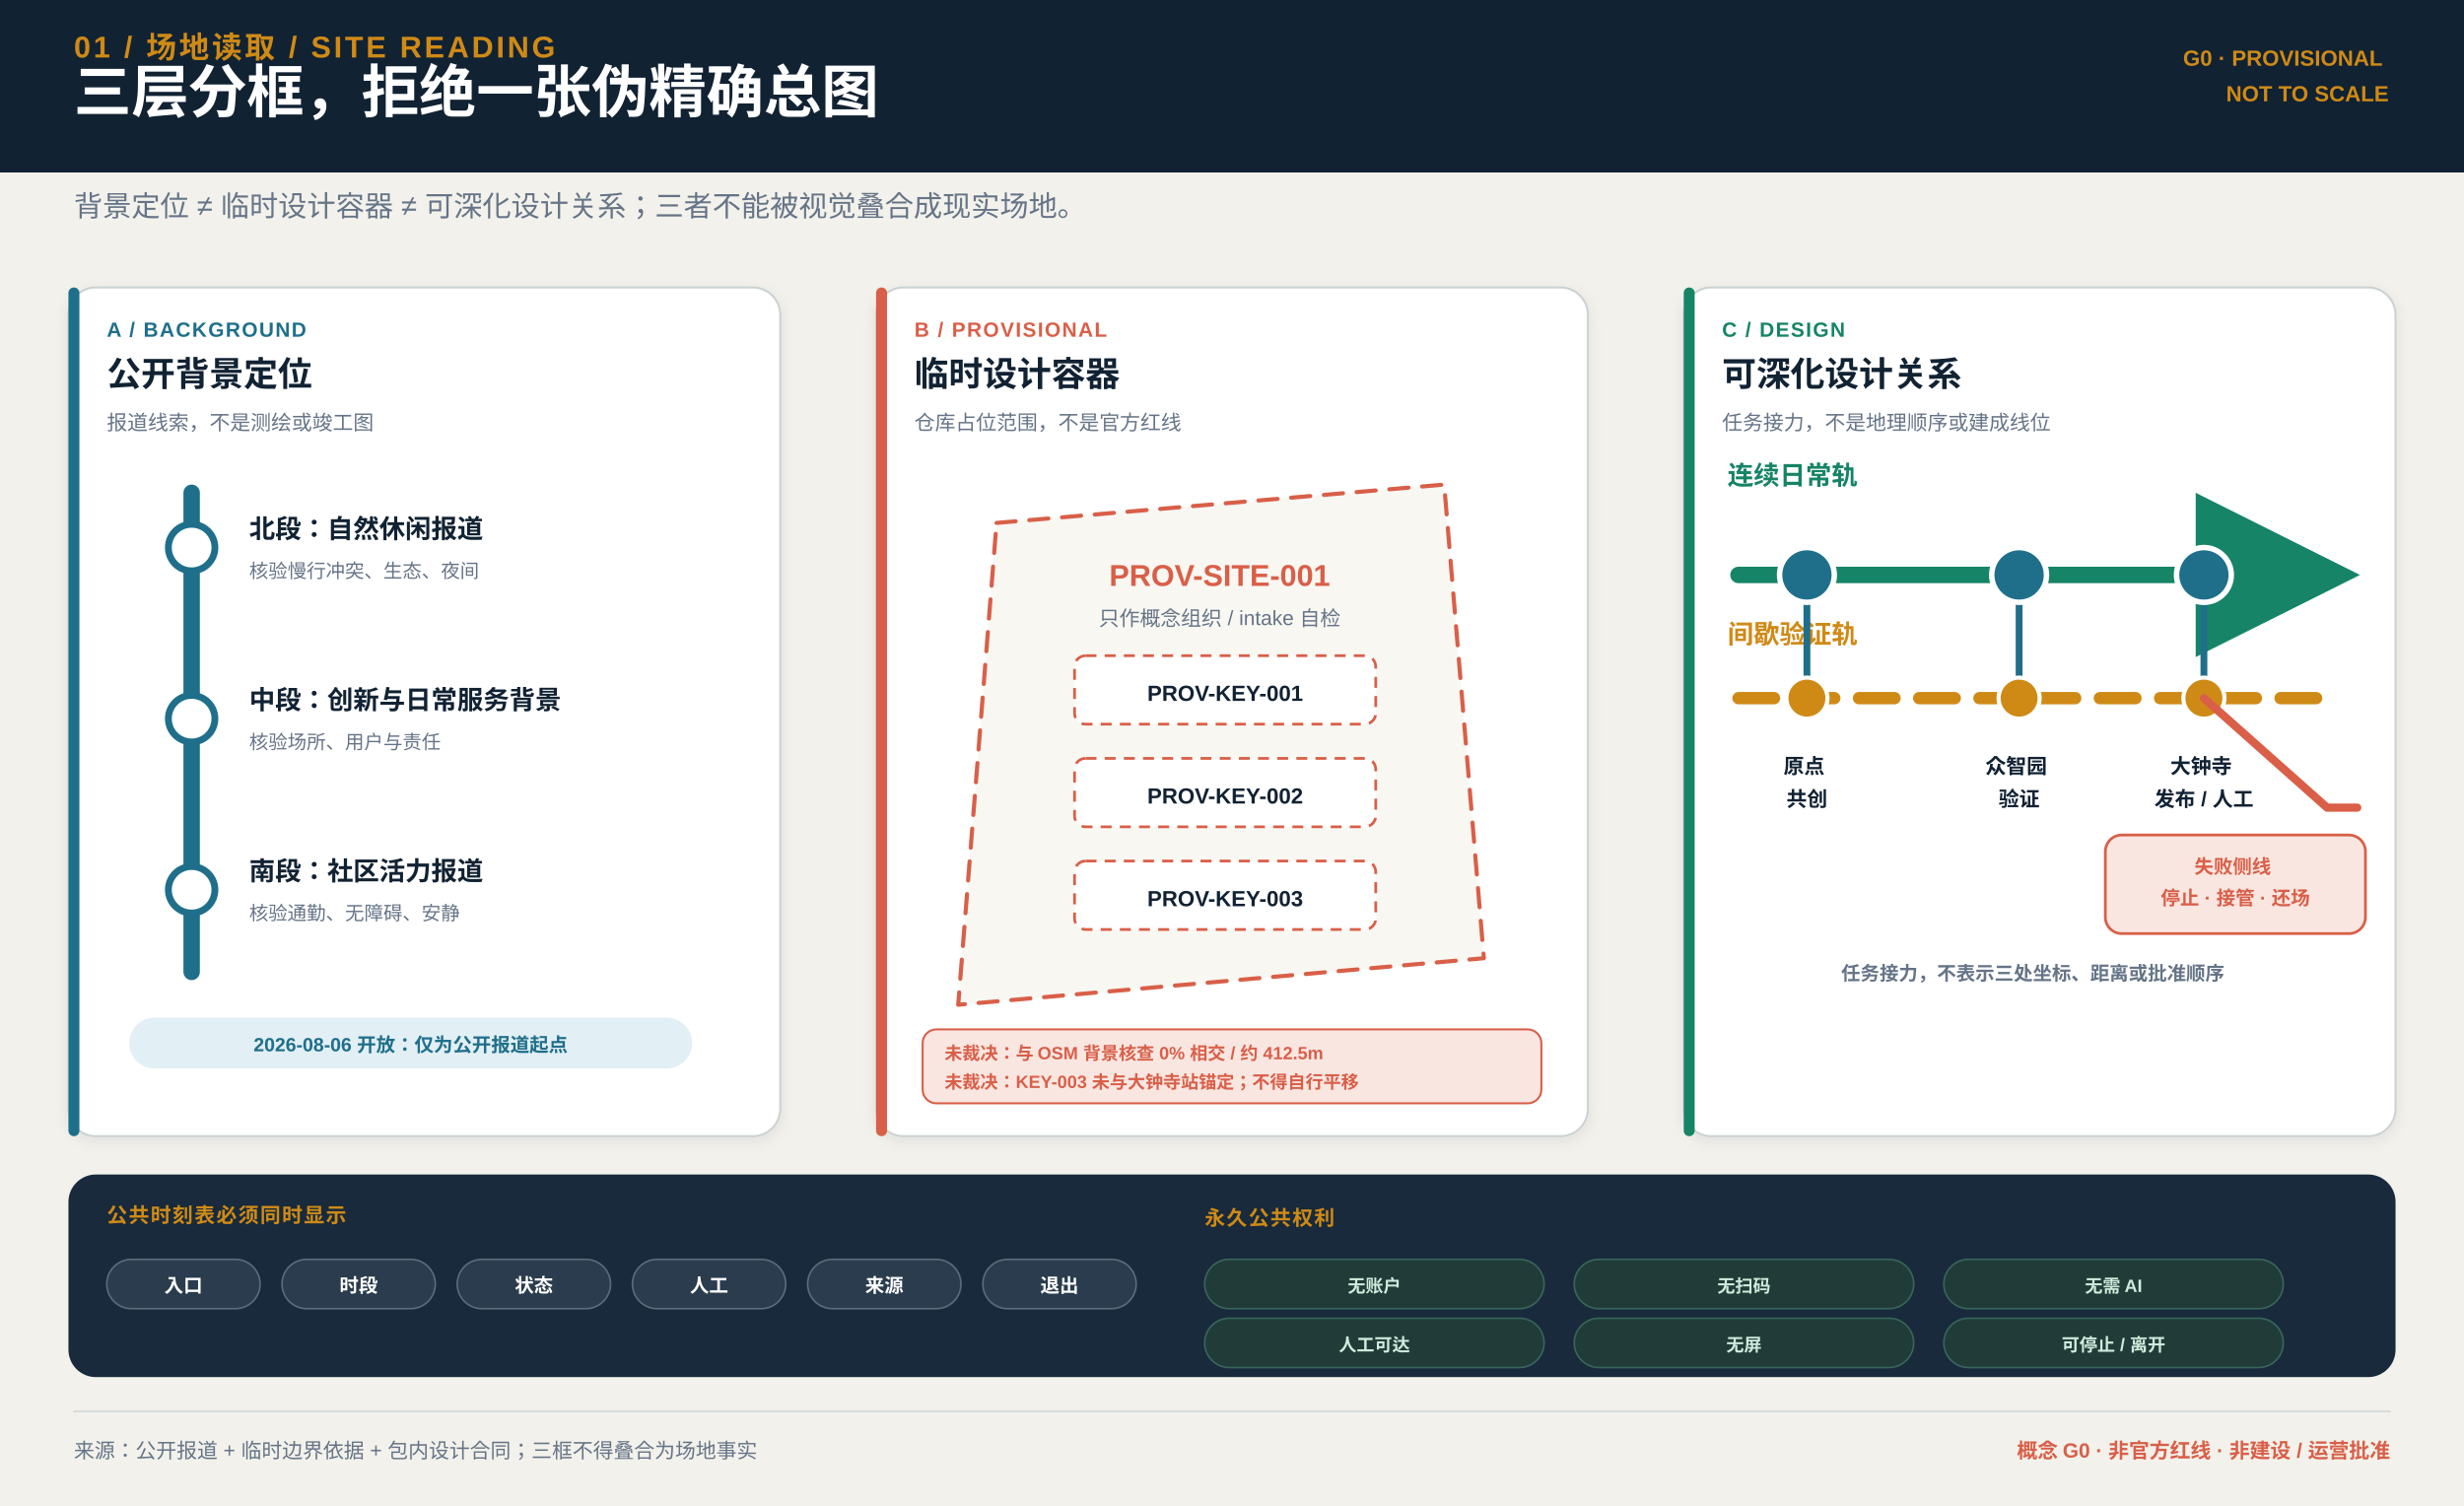
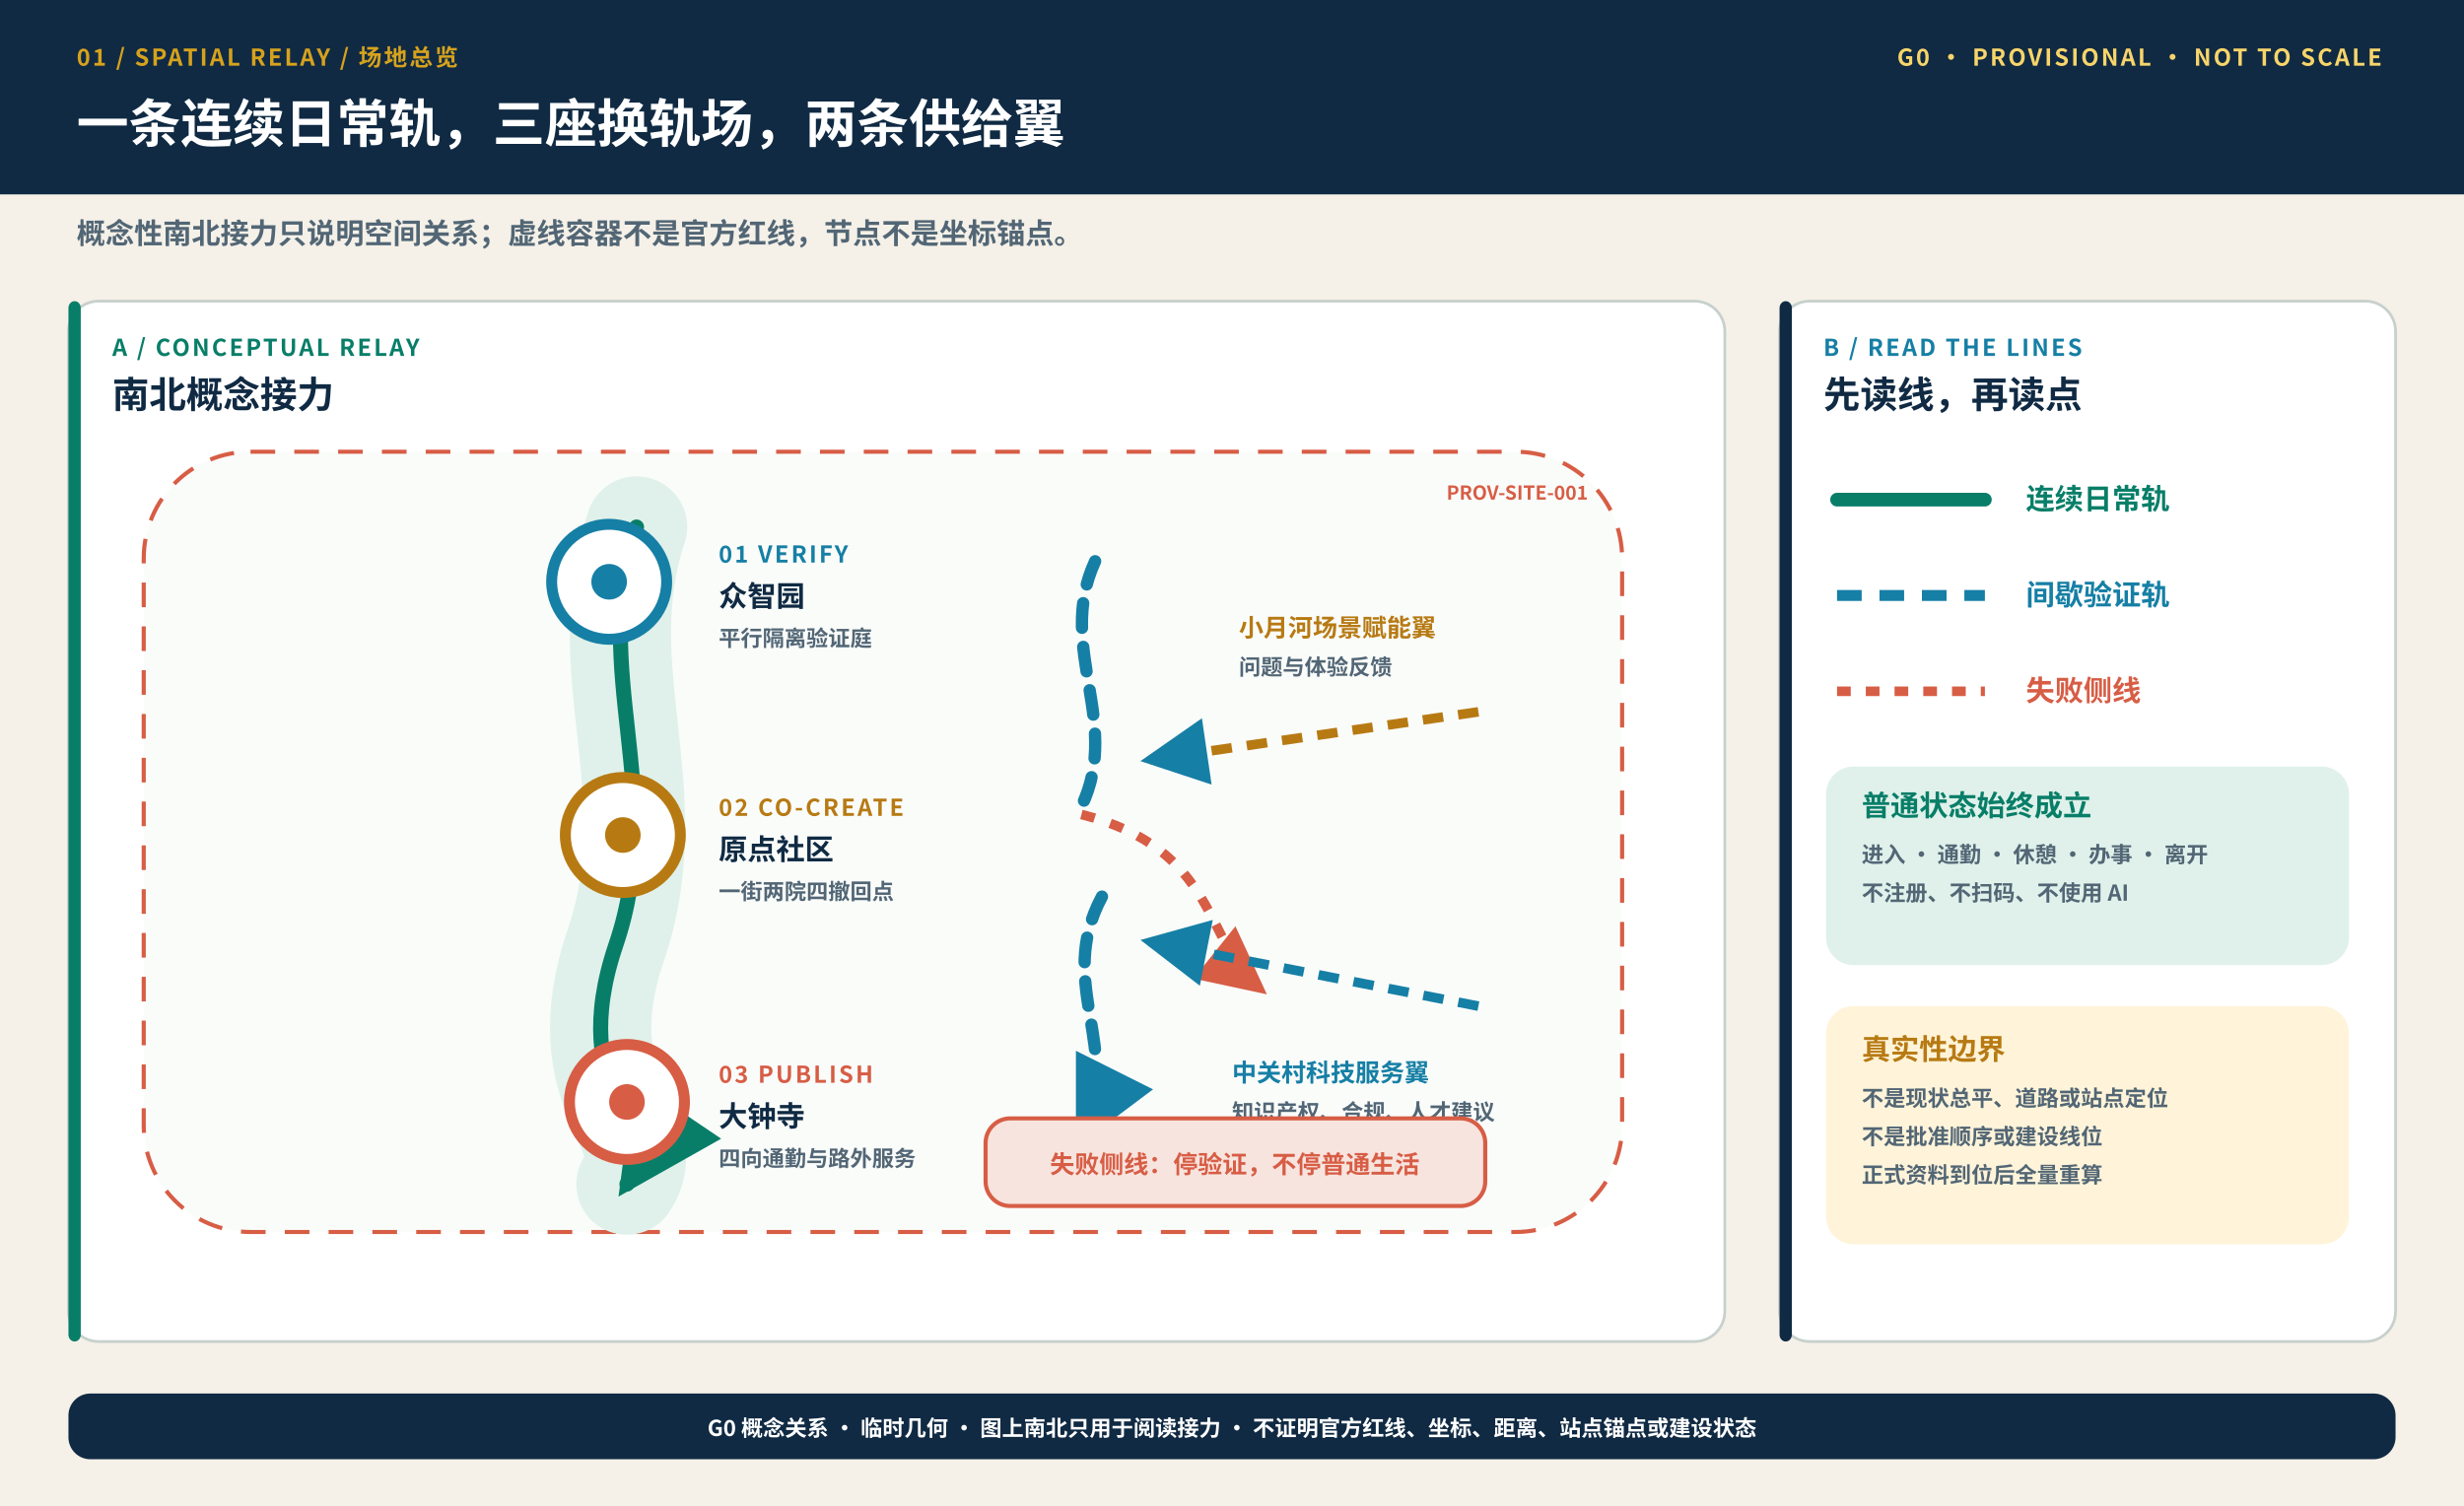
- <svg xmlns="http://www.w3.org/2000/svg" width="1800" height="1100" viewBox="0 0 1800 1100" role="img">
+ <svg xmlns="http://www.w3.org/2000/svg" width="1800" height="1100" viewBox="0 0 1800 1100" role="img" aria-labelledby="title desc">
  <defs>
-     <marker id="arrow-green" markerWidth="10" markerHeight="10" refX="8" refY="5" orient="auto">
-       <path d="M0,0 L10,5 L0,10 Z" fill="#168466" />
+     <style>.sans{font-family:"Microsoft YaHei","Noto Sans CJK SC","Segoe UI",Arial,sans-serif}.kicker{font-size:17px;font-weight:900;letter-spacing:1.6px}.head{font-size:38px;font-weight:900}.sub{font-size:21px;font-weight:650}.label{font-size:27px;font-weight:900}.body{font-size:21px;font-weight:760}.small{font-size:18px;font-weight:720}.micro{font-size:16px;font-weight:650}.tiny{font-size:14px;font-weight:650}.number{font-size:42px;font-weight:950}</style>
+     <marker id="greenArrow" viewBox="0 0 16 16" refX="13" refY="8" markerWidth="8" markerHeight="8" orient="auto">
+       <path d="M1 1 L15 8 L1 15 Z" fill="#087E68" />
    </marker>
-     <marker id="arrow-ink" markerWidth="10" markerHeight="10" refX="8" refY="5" orient="auto">
-       <path d="M0,0 L10,5 L0,10 Z" fill="#112233" />
+     <marker id="blueArrow" viewBox="0 0 16 16" refX="13" refY="8" markerWidth="8" markerHeight="8" orient="auto">
+       <path d="M1 1 L15 8 L1 15 Z" fill="#167FA5" />
    </marker>
-     <pattern id="hatch" width="12" height="12" patternUnits="userSpaceOnUse" patternTransform="rotate(45)">
-       <line x1="0" y1="0" x2="0" y2="12" stroke="#CF8A16" stroke-width="3" opacity=".55" />
-     </pattern>
-     <filter id="shadow" x="-20%" y="-20%" width="140%" height="140%">
-       <feDropShadow dx="0" dy="3" stdDeviation="5" flood-color="#112233" flood-opacity=".08" />
-     </filter>
+     <marker id="coralArrow" viewBox="0 0 16 16" refX="13" refY="8" markerWidth="8" markerHeight="8" orient="auto">
+       <path d="M1 1 L15 8 L1 15 Z" fill="#D75D45" />
+     </marker>
  </defs>
-   <rect width="1800" height="1100" fill="#F2F1EB" />
-   <rect width="1800" height="126" fill="#112233" />
-   <text x="54" y="42" text-anchor="start" fill="#CF8A16" font-family="Noto Sans SC, Microsoft YaHei, Segoe UI, Arial, sans-serif" font-size="22" font-weight="700" font-style="normal" letter-spacing="2" text-rendering="geometricPrecision">
-     <tspan x="54" dy="0">01 / 场地读取 / SITE READING</tspan>
+   <rect width="1800" height="1100" fill="#F5F1E8" />
+   <rect width="1800" height="142" fill="#102A43" />
+   <text x="56" y="48" class="sans kicker" fill="#D6A21D" text-anchor="start">01 / SPATIAL RELAY / 场地总览</text>
+   <text x="56" y="104" class="sans head" fill="#FFFFFF" text-anchor="start">一条连续日常轨，三座换轨场，两条供给翼</text>
+   <text x="1740" y="48" class="sans kicker" fill="#F8D56A" text-anchor="end">G0 · PROVISIONAL · NOT TO SCALE</text>
+   <text x="56" y="178" class="sans sub" fill="#526675" text-anchor="start">概念性南北接力只说明空间关系；虚线容器不是官方红线，节点不是坐标锚点。</text>
+   <rect x="50" y="220" width="1210" height="760" rx="22" fill="#FFFFFF" stroke="#C7D0CC" stroke-width="2" />
+   <rect x="50" y="220" width="9" height="760" rx="5" fill="#087E68" />
+   <text x="82" y="260" class="sans kicker" fill="#087E68" text-anchor="start">A / CONCEPTUAL RELAY</text>
+   <text x="82" y="298" class="sans label" fill="#102A43" text-anchor="start">南北概念接力</text>
+   <rect x="105" y="330" width="1080" height="570" rx="78" fill="#FAFCFA" stroke="#D75D45" stroke-width="3" stroke-dasharray="18 14" />
+   <text x="1160" y="365" class="sans tiny" fill="#D75D45" text-anchor="end">PROV-SITE-001</text>
+   <path d="M465 385 C430 490 488 578 450 690 S485 825 458 865" fill="none" stroke="#DFF1EA" stroke-width="74" stroke-linecap="round" />
+   <path d="M465 385 C430 490 488 578 450 690 S485 825 458 865" fill="none" stroke="#087E68" stroke-width="11" stroke-linecap="round" marker-end="url(#greenArrow)" />
+   <path d="M800 410 C770 475 823 530 787 595 M805 655 C770 720 822 766 790 830" fill="none" stroke="#167FA5" stroke-width="9" stroke-linecap="round" stroke-dasharray="18 14" marker-end="url(#blueArrow)" />
+   <path d="M790 595 C890 620 880 690 920 722" fill="none" stroke="#D75D45" stroke-width="7" stroke-dasharray="10 12" marker-end="url(#coralArrow)" />
+   <circle cx="445" cy="425" r="42" fill="#FFFFFF" stroke="#167FA5" stroke-width="8" />
+   <circle cx="445" cy="425" r="13" fill="#167FA5" />
+   <text x="525" y="411" class="sans kicker" fill="#167FA5" text-anchor="start">01 VERIFY</text>
+   <text x="525" y="443" class="sans body" fill="#102A43" text-anchor="start">众智园</text>
+   <text x="525" y="472" class="sans micro" fill="#526675" text-anchor="start">平行隔离验证庭</text>
+   <circle cx="455" cy="610" r="42" fill="#FFFFFF" stroke="#B77A13" stroke-width="8" />
+   <circle cx="455" cy="610" r="13" fill="#B77A13" />
+   <text x="525" y="596" class="sans kicker" fill="#B77A13" text-anchor="start">02 CO-CREATE</text>
+   <text x="525" y="628" class="sans body" fill="#102A43" text-anchor="start">原点社区</text>
+   <text x="525" y="657" class="sans micro" fill="#526675" text-anchor="start">一街两院四撤回点</text>
+   <circle cx="458" cy="805" r="42" fill="#FFFFFF" stroke="#D75D45" stroke-width="8" />
+   <circle cx="458" cy="805" r="13" fill="#D75D45" />
+   <text x="525" y="791" class="sans kicker" fill="#D75D45" text-anchor="start">03 PUBLISH</text>
+   <text x="525" y="823" class="sans body" fill="#102A43" text-anchor="start">大钟寺</text>
+   <text x="525" y="852" class="sans micro" fill="#526675" text-anchor="start">四向通勤与路外服务</text>
+   <path d="M1080 520 L840 555" stroke="#B77A13" stroke-width="7" stroke-dasharray="15 11" marker-end="url(#blueArrow)" />
+   <text x="905" y="465" class="sans small" fill="#B77A13" text-anchor="start">小月河场景赋能翼</text>
+   <text x="905" y="493" class="sans micro" fill="#526675" text-anchor="start">问题与体验反馈</text>
+   <path d="M1080 735 L840 688" stroke="#167FA5" stroke-width="7" stroke-dasharray="15 11" marker-end="url(#blueArrow)" />
+   <text x="900" y="790" class="sans small" fill="#167FA5" text-anchor="start">中关村科技服务翼</text>
+   <text x="900" y="818" class="sans micro" fill="#526675" text-anchor="start">知识产权、合规、人才建议</text>
+   <rect x="720" y="817" width="365" height="64" rx="18" fill="#F8E4DE" stroke="#D75D45" stroke-width="3" />
+   <text x="902" y="857" class="sans small" fill="#D75D45" text-anchor="middle">失败侧线：停验证，不停普通生活</text>
+   <rect x="1300" y="220" width="450" height="760" rx="22" fill="#FFFFFF" stroke="#C7D0CC" stroke-width="2" />
+   <rect x="1300" y="220" width="9" height="760" rx="5" fill="#102A43" />
+   <text x="1332" y="260" class="sans kicker" fill="#167FA5" text-anchor="start">B / READ THE LINES</text>
+   <text x="1332" y="298" class="sans label" fill="#102A43" text-anchor="start">先读线，再读点</text>
+   <line x1="1342" y1="365" x2="1450" y2="365" stroke="#087E68" stroke-width="10" stroke-linecap="round" />
+   <text x="1480" y="372" class="sans body" fill="#087E68" text-anchor="start">连续日常轨</text>
+   <line x1="1342" y1="435" x2="1450" y2="435" stroke="#167FA5" stroke-width="8" stroke-dasharray="18 13" />
+   <text x="1480" y="442" class="sans body" fill="#167FA5" text-anchor="start">间歇验证轨</text>
+   <line x1="1342" y1="505" x2="1450" y2="505" stroke="#D75D45" stroke-width="7" stroke-dasharray="10 11" />
+   <text x="1480" y="512" class="sans body" fill="#D75D45" text-anchor="start">失败侧线</text>
+   <rect x="1334" y="560" width="382" height="145" rx="20" fill="#DFF1EA" />
+   <text x="1360" y="596" class="sans body" fill="#087E68" text-anchor="start">普通状态始终成立</text>
+   <text x="1360" y="630" class="sans micro" fill="#526675" text-anchor="start">
+     <tspan x="1360" dy="0">进入 · 通勤 · 休憩 · 办事 · 离开</tspan>
+     <tspan x="1360" dy="28">不注册、不扫码、不使用 AI</tspan>
  </text>
-   <text x="54" y="82" text-anchor="start" fill="#FFFFFF" font-family="Noto Sans SC, Microsoft YaHei, Segoe UI, Arial, sans-serif" font-size="42" font-weight="700" font-style="normal" letter-spacing="0" text-rendering="geometricPrecision">
-     <tspan x="54" dy="0">三层分框，拒绝一张伪精确总图</tspan>
+   <rect x="1334" y="735" width="382" height="174" rx="20" fill="#FFF4D9" />
+   <text x="1360" y="774" class="sans body" fill="#B77A13" text-anchor="start">真实性边界</text>
+   <text x="1360" y="808" class="sans micro" fill="#526675" text-anchor="start">
+     <tspan x="1360" dy="0">不是现状总平、道路或站点定位</tspan>
+     <tspan x="1360" dy="28">不是批准顺序或建设线位</tspan>
+     <tspan x="1360" dy="28">正式资料到位后全量重算</tspan>
  </text>
-   <text x="1745" y="48" text-anchor="end" fill="#CF8A16" font-family="Noto Sans SC, Microsoft YaHei, Segoe UI, Arial, sans-serif" font-size="16" font-weight="700" font-style="normal" letter-spacing="0" text-rendering="geometricPrecision">
-     <tspan x="1745" dy="0">G0 · PROVISIONAL</tspan>
-     <tspan x="1745" dy="26">NOT TO SCALE</tspan>
-   </text>
-   <text x="54" y="158" text-anchor="start" fill="#657487" font-family="Noto Sans SC, Microsoft YaHei, Segoe UI, Arial, sans-serif" font-size="21" font-weight="400" font-style="normal" letter-spacing="0" text-rendering="geometricPrecision">
-     <tspan x="54" dy="0">背景定位 ≠ 临时设计容器 ≠ 可深化设计关系；三者不能被视觉叠合成现实场地。</tspan>
-   </text>
-   <rect x="50" y="210" width="520" height="620" rx="20" fill="#FFFFFF" stroke="#CBD2D3" stroke-width="1.5" filter="url(#shadow)" />
-   <rect x="50" y="210" width="8" height="620" rx="4" fill="#1F6F8B" stroke="#1F6F8B" stroke-width="0" />
-   <text x="78" y="246" text-anchor="start" fill="#1F6F8B" font-family="Noto Sans SC, Microsoft YaHei, Segoe UI, Arial, sans-serif" font-size="15" font-weight="700" font-style="normal" letter-spacing="1" text-rendering="geometricPrecision">
-     <tspan x="78" dy="0">A / BACKGROUND</tspan>
-   </text>
-   <text x="78" y="282" text-anchor="start" fill="#112233" font-family="Noto Sans SC, Microsoft YaHei, Segoe UI, Arial, sans-serif" font-size="25" font-weight="700" font-style="normal" letter-spacing="0" text-rendering="geometricPrecision">
-     <tspan x="78" dy="0">公开背景定位</tspan>
-   </text>
-   <text x="78" y="314" text-anchor="start" fill="#657487" font-family="Noto Sans SC, Microsoft YaHei, Segoe UI, Arial, sans-serif" font-size="15" font-weight="400" font-style="normal" letter-spacing="0" text-rendering="geometricPrecision">
-     <tspan x="78" dy="0">报道线索，不是测绘或竣工图</tspan>
-   </text>
-   <rect x="640" y="210" width="520" height="620" rx="20" fill="#FFFFFF" stroke="#CBD2D3" stroke-width="1.5" filter="url(#shadow)" />
-   <rect x="640" y="210" width="8" height="620" rx="4" fill="#D95F48" stroke="#D95F48" stroke-width="0" />
-   <text x="668" y="246" text-anchor="start" fill="#D95F48" font-family="Noto Sans SC, Microsoft YaHei, Segoe UI, Arial, sans-serif" font-size="15" font-weight="700" font-style="normal" letter-spacing="1" text-rendering="geometricPrecision">
-     <tspan x="668" dy="0">B / PROVISIONAL</tspan>
-   </text>
-   <text x="668" y="282" text-anchor="start" fill="#112233" font-family="Noto Sans SC, Microsoft YaHei, Segoe UI, Arial, sans-serif" font-size="25" font-weight="700" font-style="normal" letter-spacing="0" text-rendering="geometricPrecision">
-     <tspan x="668" dy="0">临时设计容器</tspan>
-   </text>
-   <text x="668" y="314" text-anchor="start" fill="#657487" font-family="Noto Sans SC, Microsoft YaHei, Segoe UI, Arial, sans-serif" font-size="15" font-weight="400" font-style="normal" letter-spacing="0" text-rendering="geometricPrecision">
-     <tspan x="668" dy="0">仓库占位范围，不是官方红线</tspan>
-   </text>
-   <rect x="1230" y="210" width="520" height="620" rx="20" fill="#FFFFFF" stroke="#CBD2D3" stroke-width="1.5" filter="url(#shadow)" />
-   <rect x="1230" y="210" width="8" height="620" rx="4" fill="#168466" stroke="#168466" stroke-width="0" />
-   <text x="1258" y="246" text-anchor="start" fill="#168466" font-family="Noto Sans SC, Microsoft YaHei, Segoe UI, Arial, sans-serif" font-size="15" font-weight="700" font-style="normal" letter-spacing="1" text-rendering="geometricPrecision">
-     <tspan x="1258" dy="0">C / DESIGN</tspan>
-   </text>
-   <text x="1258" y="282" text-anchor="start" fill="#112233" font-family="Noto Sans SC, Microsoft YaHei, Segoe UI, Arial, sans-serif" font-size="25" font-weight="700" font-style="normal" letter-spacing="0" text-rendering="geometricPrecision">
-     <tspan x="1258" dy="0">可深化设计关系</tspan>
-   </text>
-   <text x="1258" y="314" text-anchor="start" fill="#657487" font-family="Noto Sans SC, Microsoft YaHei, Segoe UI, Arial, sans-serif" font-size="15" font-weight="400" font-style="normal" letter-spacing="0" text-rendering="geometricPrecision">
-     <tspan x="1258" dy="0">任务接力，不是地理顺序或建成线位</tspan>
-   </text>
-   <line x1="140" y1="360" x2="140" y2="710" stroke="#1F6F8B" stroke-width="12" stroke-linecap="round" opacity="1.0" />
-   <circle cx="140" cy="400" r="17" fill="#FFFFFF" stroke="#1F6F8B" stroke-width="5" />
-   <text x="182" y="393" text-anchor="start" fill="#112233" font-family="Noto Sans SC, Microsoft YaHei, Segoe UI, Arial, sans-serif" font-size="19" font-weight="700" font-style="normal" letter-spacing="0" text-rendering="geometricPrecision">
-     <tspan x="182" dy="0">北段：自然休闲报道</tspan>
-   </text>
-   <text x="182" y="422" text-anchor="start" fill="#657487" font-family="Noto Sans SC, Microsoft YaHei, Segoe UI, Arial, sans-serif" font-size="14" font-weight="400" font-style="normal" letter-spacing="0" text-rendering="geometricPrecision">
-     <tspan x="182" dy="0">核验慢行冲突、生态、夜间</tspan>
-   </text>
-   <circle cx="140" cy="525" r="17" fill="#FFFFFF" stroke="#1F6F8B" stroke-width="5" />
-   <text x="182" y="518" text-anchor="start" fill="#112233" font-family="Noto Sans SC, Microsoft YaHei, Segoe UI, Arial, sans-serif" font-size="19" font-weight="700" font-style="normal" letter-spacing="0" text-rendering="geometricPrecision">
-     <tspan x="182" dy="0">中段：创新与日常服务背景</tspan>
-   </text>
-   <text x="182" y="547" text-anchor="start" fill="#657487" font-family="Noto Sans SC, Microsoft YaHei, Segoe UI, Arial, sans-serif" font-size="14" font-weight="400" font-style="normal" letter-spacing="0" text-rendering="geometricPrecision">
-     <tspan x="182" dy="0">核验场所、用户与责任</tspan>
-   </text>
-   <circle cx="140" cy="650" r="17" fill="#FFFFFF" stroke="#1F6F8B" stroke-width="5" />
-   <text x="182" y="643" text-anchor="start" fill="#112233" font-family="Noto Sans SC, Microsoft YaHei, Segoe UI, Arial, sans-serif" font-size="19" font-weight="700" font-style="normal" letter-spacing="0" text-rendering="geometricPrecision">
-     <tspan x="182" dy="0">南段：社区活力报道</tspan>
-   </text>
-   <text x="182" y="672" text-anchor="start" fill="#657487" font-family="Noto Sans SC, Microsoft YaHei, Segoe UI, Arial, sans-serif" font-size="14" font-weight="400" font-style="normal" letter-spacing="0" text-rendering="geometricPrecision">
-     <tspan x="182" dy="0">核验通勤、无障碍、安静</tspan>
-   </text>
-   <rect x="95" y="744" width="410" height="36" rx="18" fill="#E2EFF4" stroke="#E2EFF4" stroke-width="1.2" />
-   <text x="300.0" y="768" text-anchor="middle" fill="#1F6F8B" font-family="Noto Sans SC, Microsoft YaHei, Segoe UI, Arial, sans-serif" font-size="14" font-weight="700" font-style="normal" letter-spacing="0" text-rendering="geometricPrecision">
-     <tspan x="300.0" dy="0">2026-08-06 开放：仅为公开报道起点</tspan>
-   </text>
-   <path d="M728 382 L1055 354 L1084 700 L700 734 Z" fill="#F8F7F2" stroke="#D95F48" stroke-width="3" stroke-linecap="round" stroke-linejoin="round" opacity="1.0" stroke-dasharray="14 10" />
-   <text x="891" y="428" text-anchor="middle" fill="#D95F48" font-family="Noto Sans SC, Microsoft YaHei, Segoe UI, Arial, sans-serif" font-size="22" font-weight="700" font-style="normal" letter-spacing="0" text-rendering="geometricPrecision">
-     <tspan x="891" dy="0">PROV-SITE-001</tspan>
-   </text>
-   <text x="891" y="457" text-anchor="middle" fill="#657487" font-family="Noto Sans SC, Microsoft YaHei, Segoe UI, Arial, sans-serif" font-size="15" font-weight="500" font-style="normal" letter-spacing="0" text-rendering="geometricPrecision">
-     <tspan x="891" dy="0">只作概念组织 / intake 自检</tspan>
-   </text>
-   <rect x="785" y="479" width="220" height="50" rx="8" fill="#FFFFFF" stroke="#D95F48" stroke-width="2" stroke-dasharray="8 6" />
-   <text x="895" y="512" text-anchor="middle" fill="#112233" font-family="Noto Sans SC, Microsoft YaHei, Segoe UI, Arial, sans-serif" font-size="16" font-weight="700" font-style="normal" letter-spacing="0" text-rendering="geometricPrecision">
-     <tspan x="895" dy="0">PROV-KEY-001</tspan>
-   </text>
-   <rect x="785" y="554" width="220" height="50" rx="8" fill="#FFFFFF" stroke="#D95F48" stroke-width="2" stroke-dasharray="8 6" />
-   <text x="895" y="587" text-anchor="middle" fill="#112233" font-family="Noto Sans SC, Microsoft YaHei, Segoe UI, Arial, sans-serif" font-size="16" font-weight="700" font-style="normal" letter-spacing="0" text-rendering="geometricPrecision">
-     <tspan x="895" dy="0">PROV-KEY-002</tspan>
-   </text>
-   <rect x="785" y="629" width="220" height="50" rx="8" fill="#FFFFFF" stroke="#D95F48" stroke-width="2" stroke-dasharray="8 6" />
-   <text x="895" y="662" text-anchor="middle" fill="#112233" font-family="Noto Sans SC, Microsoft YaHei, Segoe UI, Arial, sans-serif" font-size="16" font-weight="700" font-style="normal" letter-spacing="0" text-rendering="geometricPrecision">
-     <tspan x="895" dy="0">PROV-KEY-003</tspan>
-   </text>
-   <rect x="674" y="752" width="452" height="54" rx="10" fill="#F9E6E1" stroke="#D95F48" stroke-width="1.5" />
-   <text x="690" y="774" text-anchor="start" fill="#D95F48" font-family="Noto Sans SC, Microsoft YaHei, Segoe UI, Arial, sans-serif" font-size="13" font-weight="700" font-style="normal" letter-spacing="0" text-rendering="geometricPrecision">
-     <tspan x="690" dy="0">未裁决：与 OSM 背景核查 0% 相交 / 约 412.5m</tspan>
-   </text>
-   <text x="690" y="795" text-anchor="start" fill="#D95F48" font-family="Noto Sans SC, Microsoft YaHei, Segoe UI, Arial, sans-serif" font-size="13" font-weight="700" font-style="normal" letter-spacing="0" text-rendering="geometricPrecision">
-     <tspan x="690" dy="0">未裁决：KEY-003 未与大钟寺站锚定；不得自行平移</tspan>
-   </text>
-   <text x="1262" y="354" text-anchor="start" fill="#168466" font-family="Noto Sans SC, Microsoft YaHei, Segoe UI, Arial, sans-serif" font-size="19" font-weight="700" font-style="normal" letter-spacing="0" text-rendering="geometricPrecision">
-     <tspan x="1262" dy="0">连续日常轨</tspan>
-   </text>
-   <line x1="1270" y1="420" x2="1700" y2="420" stroke="#168466" stroke-width="12" stroke-linecap="round" opacity="1.0" marker-end="url(#arrow-green)" />
-   <text x="1262" y="470" text-anchor="start" fill="#CF8A16" font-family="Noto Sans SC, Microsoft YaHei, Segoe UI, Arial, sans-serif" font-size="19" font-weight="700" font-style="normal" letter-spacing="0" text-rendering="geometricPrecision">
-     <tspan x="1262" dy="0">间歇验证轨</tspan>
-   </text>
-   <line x1="1270" y1="510" x2="1700" y2="510" stroke="#CF8A16" stroke-width="9" stroke-linecap="round" opacity="1.0" stroke-dasharray="26 18" />
-   <line x1="1320" y1="420" x2="1320" y2="510" stroke="#1F6F8B" stroke-width="5" stroke-linecap="round" opacity="1.0" />
-   <circle cx="1320" cy="420" r="20" fill="#1F6F8B" stroke="#FFFFFF" stroke-width="4" />
-   <circle cx="1320" cy="510" r="15" fill="#CF8A16" stroke="#FFFFFF" stroke-width="3" />
-   <text x="1320" y="565" text-anchor="middle" fill="#112233" font-family="Noto Sans SC, Microsoft YaHei, Segoe UI, Arial, sans-serif" font-size="15" font-weight="700" font-style="normal" letter-spacing="0" text-rendering="geometricPrecision">
-     <tspan x="1320" dy="0">原点</tspan>
-     <tspan x="1320" dy="24">共创</tspan>
-   </text>
-   <line x1="1475" y1="420" x2="1475" y2="510" stroke="#1F6F8B" stroke-width="5" stroke-linecap="round" opacity="1.0" />
-   <circle cx="1475" cy="420" r="20" fill="#1F6F8B" stroke="#FFFFFF" stroke-width="4" />
-   <circle cx="1475" cy="510" r="15" fill="#CF8A16" stroke="#FFFFFF" stroke-width="3" />
-   <text x="1475" y="565" text-anchor="middle" fill="#112233" font-family="Noto Sans SC, Microsoft YaHei, Segoe UI, Arial, sans-serif" font-size="15" font-weight="700" font-style="normal" letter-spacing="0" text-rendering="geometricPrecision">
-     <tspan x="1475" dy="0">众智园</tspan>
-     <tspan x="1475" dy="24">验证</tspan>
-   </text>
-   <line x1="1610" y1="420" x2="1610" y2="510" stroke="#1F6F8B" stroke-width="5" stroke-linecap="round" opacity="1.0" />
-   <circle cx="1610" cy="420" r="20" fill="#1F6F8B" stroke="#FFFFFF" stroke-width="4" />
-   <circle cx="1610" cy="510" r="15" fill="#CF8A16" stroke="#FFFFFF" stroke-width="3" />
-   <text x="1610" y="565" text-anchor="middle" fill="#112233" font-family="Noto Sans SC, Microsoft YaHei, Segoe UI, Arial, sans-serif" font-size="15" font-weight="700" font-style="normal" letter-spacing="0" text-rendering="geometricPrecision">
-     <tspan x="1610" dy="0">大钟寺</tspan>
-     <tspan x="1610" dy="24">发布 / 人工</tspan>
-   </text>
-   <path d="M1610 510 L1700 590 L1722 590" fill="none" stroke="#D95F48" stroke-width="6" stroke-linecap="round" stroke-linejoin="round" opacity="1.0" />
-   <rect x="1538" y="610" width="190" height="72" rx="12" fill="#F9E6E1" stroke="#D95F48" stroke-width="2" />
-   <text x="1633" y="638" text-anchor="middle" fill="#D95F48" font-family="Noto Sans SC, Microsoft YaHei, Segoe UI, Arial, sans-serif" font-size="14" font-weight="700" font-style="normal" letter-spacing="0" text-rendering="geometricPrecision">
-     <tspan x="1633" dy="0">失败侧线</tspan>
-     <tspan x="1633" dy="23">停止 · 接管 · 还场</tspan>
-   </text>
-   <text x="1485" y="716" text-anchor="middle" fill="#657487" font-family="Noto Sans SC, Microsoft YaHei, Segoe UI, Arial, sans-serif" font-size="14" font-weight="600" font-style="normal" letter-spacing="0" text-rendering="geometricPrecision">
-     <tspan x="1485" dy="0">任务接力，不表示三处坐标、距离或批准顺序</tspan>
-   </text>
-   <rect x="50" y="858" width="1700" height="148" rx="20" fill="#182A3B" stroke="#182A3B" stroke-width="0" />
-   <text x="78" y="893" text-anchor="start" fill="#CF8A16" font-family="Noto Sans SC, Microsoft YaHei, Segoe UI, Arial, sans-serif" font-size="15" font-weight="700" font-style="normal" letter-spacing="1" text-rendering="geometricPrecision">
-     <tspan x="78" dy="0">公共时刻表必须同时显示</tspan>
-   </text>
-   <rect x="78" y="920" width="112" height="36" rx="18" fill="#2A3C4D" stroke="#5B6B79" stroke-width="1.2" />
-   <text x="134.0" y="944" text-anchor="middle" fill="#FFFFFF" font-family="Noto Sans SC, Microsoft YaHei, Segoe UI, Arial, sans-serif" font-size="14" font-weight="700" font-style="normal" letter-spacing="0" text-rendering="geometricPrecision">
-     <tspan x="134.0" dy="0">入口</tspan>
-   </text>
-   <rect x="206" y="920" width="112" height="36" rx="18" fill="#2A3C4D" stroke="#5B6B79" stroke-width="1.2" />
-   <text x="262.0" y="944" text-anchor="middle" fill="#FFFFFF" font-family="Noto Sans SC, Microsoft YaHei, Segoe UI, Arial, sans-serif" font-size="14" font-weight="700" font-style="normal" letter-spacing="0" text-rendering="geometricPrecision">
-     <tspan x="262.0" dy="0">时段</tspan>
-   </text>
-   <rect x="334" y="920" width="112" height="36" rx="18" fill="#2A3C4D" stroke="#5B6B79" stroke-width="1.2" />
-   <text x="390.0" y="944" text-anchor="middle" fill="#FFFFFF" font-family="Noto Sans SC, Microsoft YaHei, Segoe UI, Arial, sans-serif" font-size="14" font-weight="700" font-style="normal" letter-spacing="0" text-rendering="geometricPrecision">
-     <tspan x="390.0" dy="0">状态</tspan>
-   </text>
-   <rect x="462" y="920" width="112" height="36" rx="18" fill="#2A3C4D" stroke="#5B6B79" stroke-width="1.2" />
-   <text x="518.0" y="944" text-anchor="middle" fill="#FFFFFF" font-family="Noto Sans SC, Microsoft YaHei, Segoe UI, Arial, sans-serif" font-size="14" font-weight="700" font-style="normal" letter-spacing="0" text-rendering="geometricPrecision">
-     <tspan x="518.0" dy="0">人工</tspan>
-   </text>
-   <rect x="590" y="920" width="112" height="36" rx="18" fill="#2A3C4D" stroke="#5B6B79" stroke-width="1.2" />
-   <text x="646.0" y="944" text-anchor="middle" fill="#FFFFFF" font-family="Noto Sans SC, Microsoft YaHei, Segoe UI, Arial, sans-serif" font-size="14" font-weight="700" font-style="normal" letter-spacing="0" text-rendering="geometricPrecision">
-     <tspan x="646.0" dy="0">来源</tspan>
-   </text>
-   <rect x="718" y="920" width="112" height="36" rx="18" fill="#2A3C4D" stroke="#5B6B79" stroke-width="1.2" />
-   <text x="774.0" y="944" text-anchor="middle" fill="#FFFFFF" font-family="Noto Sans SC, Microsoft YaHei, Segoe UI, Arial, sans-serif" font-size="14" font-weight="700" font-style="normal" letter-spacing="0" text-rendering="geometricPrecision">
-     <tspan x="774.0" dy="0">退出</tspan>
-   </text>
-   <text x="880" y="895" text-anchor="start" fill="#CF8A16" font-family="Noto Sans SC, Microsoft YaHei, Segoe UI, Arial, sans-serif" font-size="15" font-weight="700" font-style="normal" letter-spacing="1" text-rendering="geometricPrecision">
-     <tspan x="880" dy="0">永久公共权利</tspan>
-   </text>
-   <rect x="880" y="920" width="248" height="36" rx="18" fill="#213C38" stroke="#39645A" stroke-width="1.2" />
-   <text x="1004.0" y="944" text-anchor="middle" fill="#CFEBDD" font-family="Noto Sans SC, Microsoft YaHei, Segoe UI, Arial, sans-serif" font-size="13" font-weight="700" font-style="normal" letter-spacing="0" text-rendering="geometricPrecision">
-     <tspan x="1004.0" dy="0">无账户</tspan>
-   </text>
-   <rect x="1150" y="920" width="248" height="36" rx="18" fill="#213C38" stroke="#39645A" stroke-width="1.2" />
-   <text x="1274.0" y="944" text-anchor="middle" fill="#CFEBDD" font-family="Noto Sans SC, Microsoft YaHei, Segoe UI, Arial, sans-serif" font-size="13" font-weight="700" font-style="normal" letter-spacing="0" text-rendering="geometricPrecision">
-     <tspan x="1274.0" dy="0">无扫码</tspan>
-   </text>
-   <rect x="1420" y="920" width="248" height="36" rx="18" fill="#213C38" stroke="#39645A" stroke-width="1.2" />
-   <text x="1544.0" y="944" text-anchor="middle" fill="#CFEBDD" font-family="Noto Sans SC, Microsoft YaHei, Segoe UI, Arial, sans-serif" font-size="13" font-weight="700" font-style="normal" letter-spacing="0" text-rendering="geometricPrecision">
-     <tspan x="1544.0" dy="0">无需 AI</tspan>
-   </text>
-   <rect x="880" y="963" width="248" height="36" rx="18" fill="#213C38" stroke="#39645A" stroke-width="1.2" />
-   <text x="1004.0" y="987" text-anchor="middle" fill="#CFEBDD" font-family="Noto Sans SC, Microsoft YaHei, Segoe UI, Arial, sans-serif" font-size="13" font-weight="700" font-style="normal" letter-spacing="0" text-rendering="geometricPrecision">
-     <tspan x="1004.0" dy="0">人工可达</tspan>
-   </text>
-   <rect x="1150" y="963" width="248" height="36" rx="18" fill="#213C38" stroke="#39645A" stroke-width="1.2" />
-   <text x="1274.0" y="987" text-anchor="middle" fill="#CFEBDD" font-family="Noto Sans SC, Microsoft YaHei, Segoe UI, Arial, sans-serif" font-size="13" font-weight="700" font-style="normal" letter-spacing="0" text-rendering="geometricPrecision">
-     <tspan x="1274.0" dy="0">无屏</tspan>
-   </text>
-   <rect x="1420" y="963" width="248" height="36" rx="18" fill="#213C38" stroke="#39645A" stroke-width="1.2" />
-   <text x="1544.0" y="987" text-anchor="middle" fill="#CFEBDD" font-family="Noto Sans SC, Microsoft YaHei, Segoe UI, Arial, sans-serif" font-size="13" font-weight="700" font-style="normal" letter-spacing="0" text-rendering="geometricPrecision">
-     <tspan x="1544.0" dy="0">可停止 / 离开</tspan>
-   </text>
-   <line x1="54" y1="1031" x2="1746" y2="1031" stroke="#CBD2D3" stroke-width="1" stroke-linecap="round" opacity="1.0" />
-   <text x="54" y="1065" text-anchor="start" fill="#657487" font-family="Noto Sans SC, Microsoft YaHei, Segoe UI, Arial, sans-serif" font-size="15" font-weight="500" font-style="normal" letter-spacing="0" text-rendering="geometricPrecision">
-     <tspan x="54" dy="0">来源：公开报道 + 临时边界依据 + 包内设计合同；三框不得叠合为场地事实</tspan>
-   </text>
-   <text x="1746" y="1065" text-anchor="end" fill="#D95F48" font-family="Noto Sans SC, Microsoft YaHei, Segoe UI, Arial, sans-serif" font-size="15" font-weight="700" font-style="normal" letter-spacing="0" text-rendering="geometricPrecision">
-     <tspan x="1746" dy="0">概念 G0 · 非官方红线 · 非建设 / 运营批准</tspan>
-   </text>
+   <rect x="50" y="1018" width="1700" height="48" rx="16" fill="#102A43" />
+   <text x="900" y="1049" class="sans micro" fill="#FFFFFF" text-anchor="middle">G0 概念关系 · 临时几何 · 图上南北只用于阅读接力 · 不证明官方红线、坐标、距离、站点锚点或建设状态</text>
</svg>
